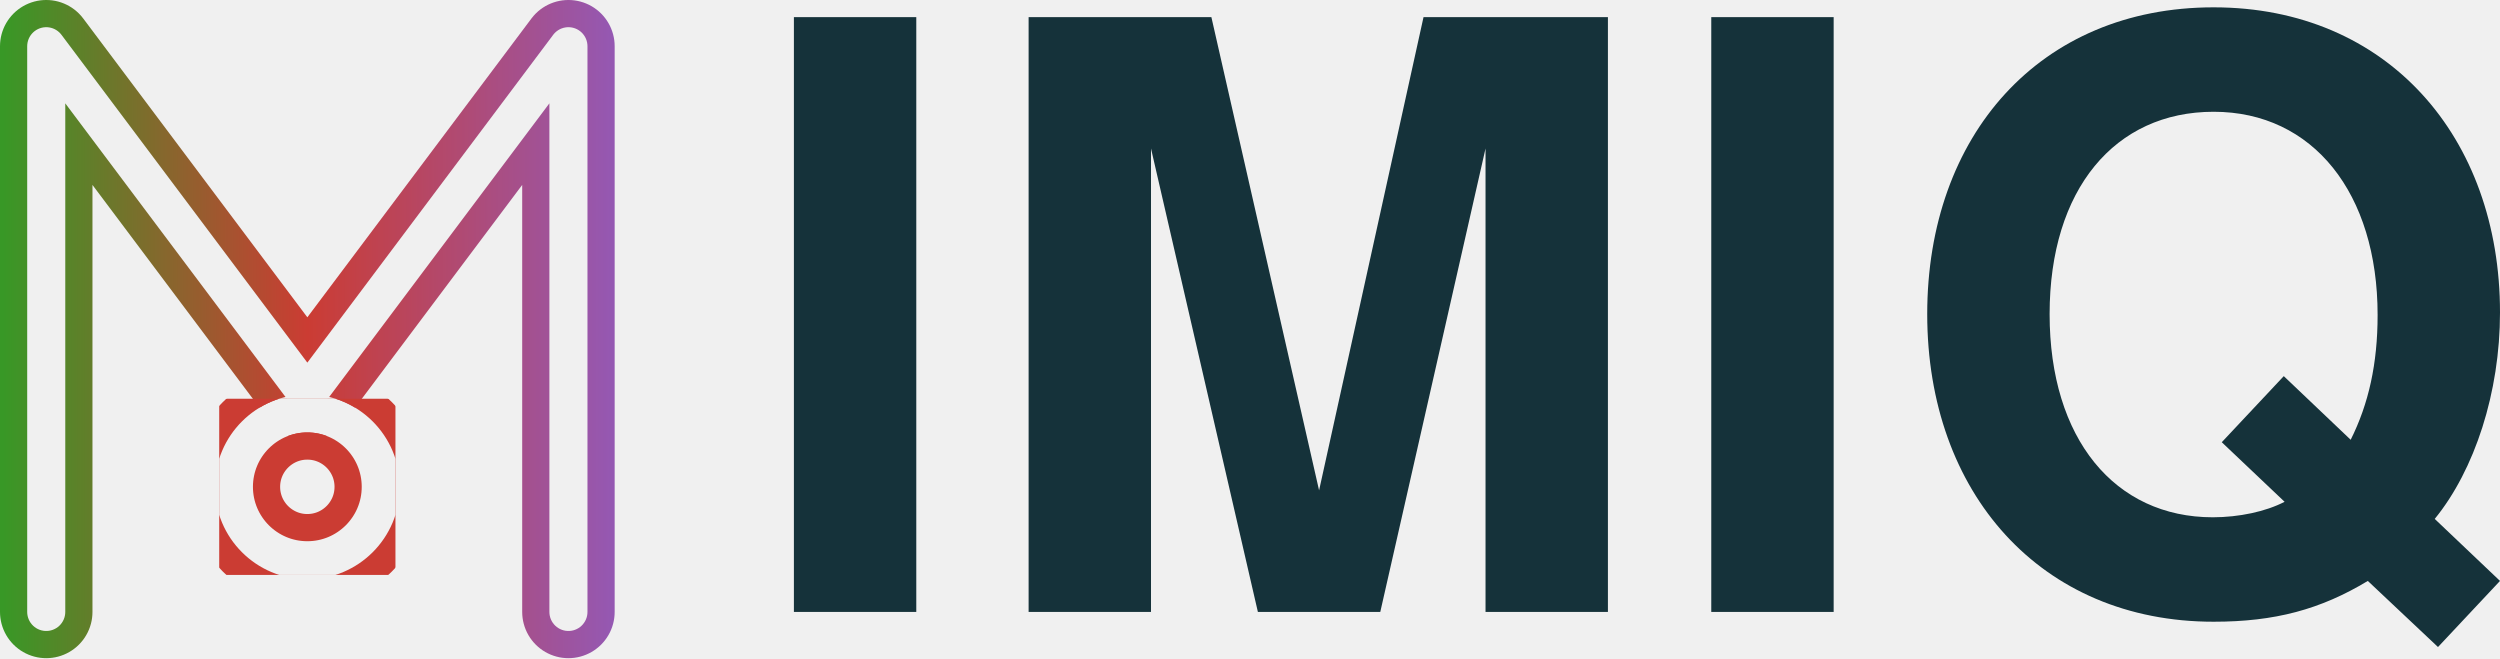
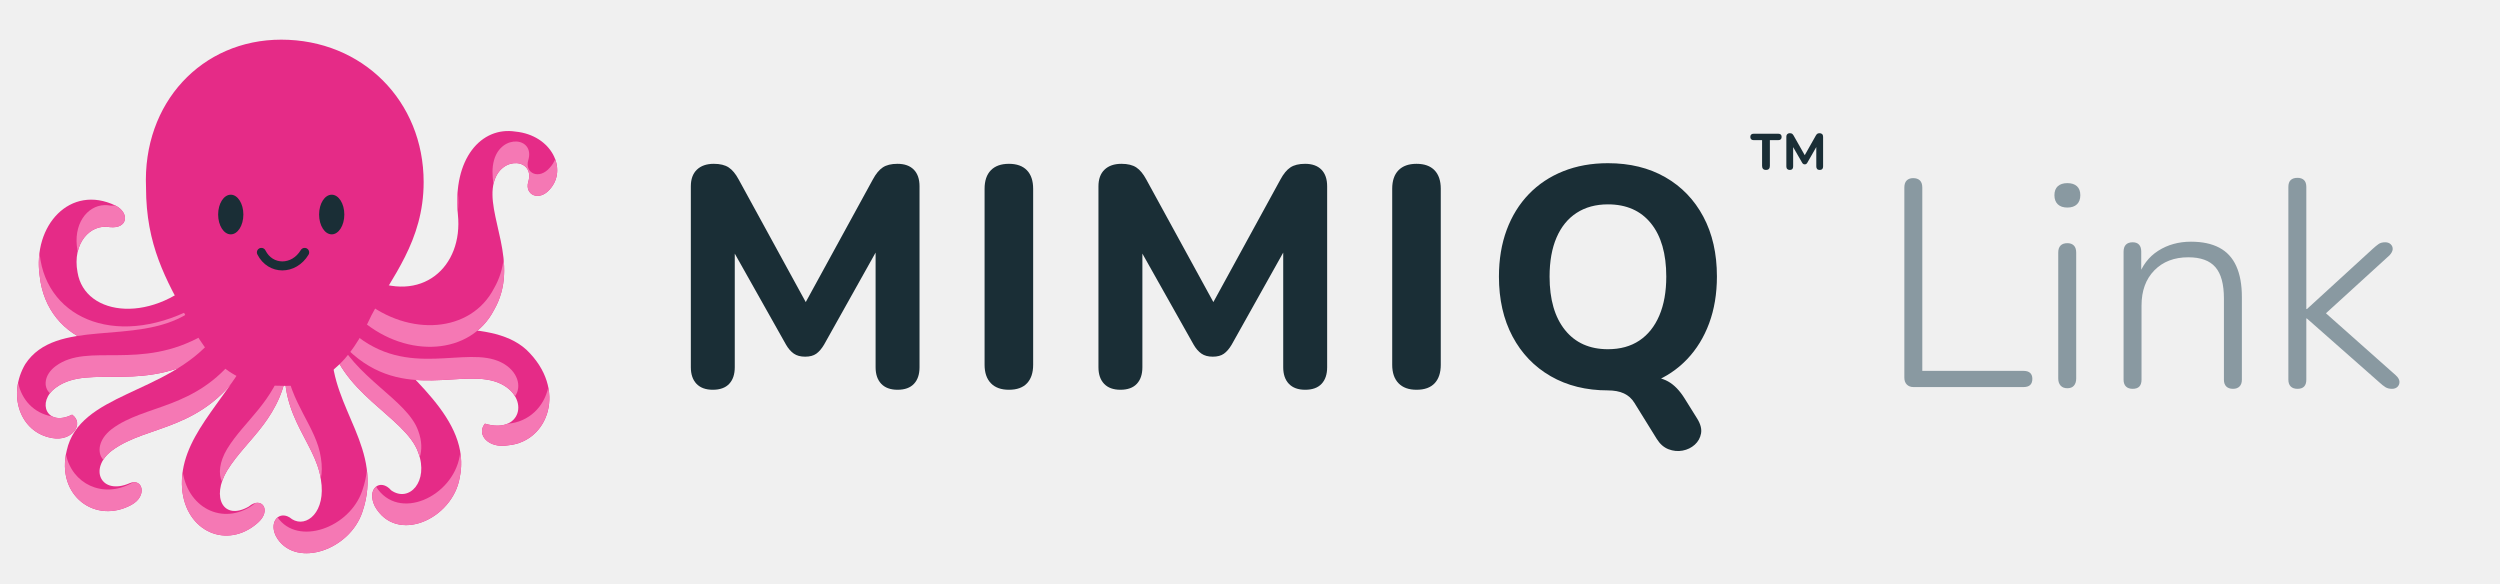
- <svg xmlns="http://www.w3.org/2000/svg" width="459.6" height="120.998" viewBox="36 30 459.6 120.998" version="1.1" id="svg4">
-   <defs id="defs3">
-     <linearGradient id="jl" gradientUnits="userSpaceOnUse" x1="44" y1="0" x2="156" y2="0">
-       <stop offset="0" stop-color="#389826" id="stop1" />
-       <stop offset="0.5" stop-color="#CB3C33" id="stop2" />
-       <stop offset="1" stop-color="#9558B2" id="stop3" />
-     </linearGradient>
-     <mask id="mw">
-       <rect x="0" y="0" width="200" height="200" fill="#ffffff" id="rect3" />
-       <path d="M 52,150 V 46 l 48,64 48,-64 v 104" fill="none" stroke="#000000" stroke-width="7" stroke-linecap="round" stroke-linejoin="round" id="path3" />
-       <circle cx="100" cy="127" r="13.5" fill="none" stroke="#000000" stroke-width="7" id="circle3" />
-     </mask>
-   </defs>
-   <path d="M 52,150 V 46 l 48,64 48,-64 v 104" fill="none" stroke="url(#jl)" stroke-width="17" stroke-linecap="round" stroke-linejoin="round" mask="url(#mw)" id="path4" style="stroke:url(#jl)" transform="translate(-7.5,-7.501699)" />
-   <circle cx="100" cy="127" r="13.5" fill="none" stroke="#cb3c33" stroke-width="17" mask="url(#mw)" id="circle4" transform="translate(-7.5,-7.501699)" />
-   <path d="M 204.45,142.498 V 33.148 h -22.5 V 142.498 Z m 127.15,0 V 33.148 h -33.9 l -19.2,87 -19.8,-87 h -33.6 V 142.498 h 22.5 V 57.298 l 19.65,85.2 h 22.5 l 19.35,-85.2 V 142.498 Z m 41.5,0 V 33.148 h -22.5 V 142.498 Z m 122.5,-5.7 -12,-11.4 c 7.35,-9 12,-23.25 12,-37.95 0,-32.25 -20.7,-56.1 -52.65,-56.1 -31.95,0 -52.65,23.55 -52.65,56.4 0,32.85 20.85,56.55 52.65,56.55 11.25,0 19.65,-2.25 28.35,-7.5 l 12.9,12.15 z m -22.5,-48.9 c 0,9 -1.65,16.35 -4.95,22.95 l -12.3,-11.7 -11.4,12.15 11.55,10.95 c -3.45,1.8 -8.4,2.85 -13.2,2.85 -18,0 -30,-14.4 -30,-37.35 0,-22.95 12,-37.2 30.15,-37.2 18.3,0 30.15,15 30.15,37.35 z" id="text4" style="font-weight:600;font-size:150px;font-family:Montserrat, 'Segoe UI', Helvetica, Arial, sans-serif;letter-spacing:1;fill:#15323a" aria-label="IMIQ" />
+ <svg xmlns="http://www.w3.org/2000/svg" width="943" height="220" viewBox="0 0 943 220" role="img">
+   <g transform="scale(.68)">
+     <path fill="#E52B87" d="M113 151 C86 180 47 176 43 151 C40 135 50 124 61 126 C71 127 72 118 64 114 C39 102 18 125 22 153 C26 190 67 206 111 181 Z" />
+     <path fill="#F578B4" d="M 57.943 113.773 C 48.24 114.106 40.281 124.5 43 139 C 43.033 139.204 43.088 139.394 43.125 139.596 C 45.335 130.136 52.886 124.525 61 126 C 71 127 72 118 64 114 C 63.978 113.989 63.956 113.981 63.934 113.971 C 63.056 114.08 62.092 114.109 61 114 C 59.969 113.812 58.947 113.739 57.943 113.773 z M 21.904 140.172 C 21.364 144.243 21.365 148.558 22 153 C 26 190 67 206 111 181 L 113 151 C 112.717 151.304 112.426 151.582 112.141 151.879 L 111 169 C 67 194 26 178 22 141 C 21.96 140.722 21.939 140.449 21.904 140.172 z " transform="" />
+     <path fill="#E52B87" d="M104 174 C75 192 31 176 14 202 C4 219 11 240 29 243 C40 245 47 235 40 230 C26 237 20 223 31 215 C50 201 81 220 119 194 Z" />
+     <path fill="#F578B4" d="M 112.873 185.83 C 77.671 206.01 48.968 189.761 31 203 C 24.336 207.846 23.919 214.887 27.732 218.135 C 28.583 217.034 29.663 215.972 31 215 C 50 201 81 220 119 194 L 112.873 185.83 z M 10.041 212.299 C 7.178 226.545 14.531 240.588 29 243 C 40 245 47 235 40 230 C 35.347 232.327 31.585 232.326 29.029 231.004 C 29.019 231.002 29.01 231.002 29 231 C 18.704 229.284 12.016 221.676 10.041 212.299 z " transform="" />
+     <path fill="#E52B87" d="M118 188 C92 219 44 218 37 250 C31 275 53 291 73 280 C82 275 79 265 72 268 C56 275 49 260 62 250 C82 235 113 240 137 201 Z" />
+     <path fill="#F578B4" d="M 131.387 197.16 C 108.328 227.325 80.474 224.145 62 238 C 54.555 243.727 53.679 251.088 57.287 255.023 C 58.386 253.295 59.94 251.585 62 250 C 82 235 113 240 137 201 L 131.387 197.16 z M 36.584 252.008 C 32.201 275.843 53.542 290.702 73 280 C 81.21 275.439 79.421 266.75 73.732 267.531 C 73.487 267.687 73.266 267.852 73 268 C 57.078 276.757 39.905 268.393 36.584 252.008 z " transform="" />
+     <path fill="#E52B87" d="M140 194 C124 224 99 243 101 271 C103 295 126 305 143 290 C151 283 145 275 138 281 C124 289 117 276 126 261 C137 243 157 232 160 200 Z" />
+     <path fill="#F578B4" d="M 158.035 199.41 C 151.975 222.954 135.578 233.327 126 249 C 121.663 256.229 121.049 262.985 123.137 267.158 C 123.795 265.179 124.733 263.111 126 261 C 137 243 157 232 160 200 L 158.035 199.41 z M 101.336 261.713 C 100.911 264.712 100.771 267.795 101 271 C 103 295 126 305 143 290 C 149.478 284.332 146.774 278.011 141.795 278.996 C 125.6 291.976 104.697 283.194 101.336 261.713 z " transform="" />
+     <path fill="#E52B87" d="M160 191 C151 228 175 244 178 266 C181 284 170 293 162 288 C155 282 148 290 154 299 C165 315 194 305 201 284 C213 249 184 227 184 194 Z" />
+     <path fill="#F578B4" d="M 158.301 200.832 C 155.322 230.812 174.971 245.83 177.926 265.555 C 178.626 262.294 178.737 258.42 178 254 C 175.666 236.885 160.629 223.397 158.301 200.832 z M 203.533 260.953 C 203.11 264.503 202.313 268.17 201 272 C 194.001 292.997 165.009 302.996 154.006 287.006 C 151.389 289.08 150.582 293.872 154 299 C 165 315 194 305 201 284 C 203.849 275.69 204.37 268.119 203.533 260.953 z " transform="" />
+     <path fill="#E52B87" d="M182 184 C187 218 225 231 232 251 C238 267 227 279 217 272 C211 265 203 271 208 281 C220 302 251 288 255 265 C262 232 224 208 207 185 Z" />
+     <path fill="#F578B4" d="M 182 184 C 187 218 225 231 232 251 C 232.334 251.89 232.606 252.766 232.838 253.629 C 234.113 249.66 234.09 244.575 232 239 C 225.901 221.574 196.275 209.456 185.441 184.137 L 182 184 z M 255.35 250.961 C 255.242 251.639 255.145 252.315 255 253 C 251.064 275.63 221.004 289.522 208.607 269.961 C 206.316 271.749 205.415 275.83 208 281 C 220 302 251 288 255 265 C 256.033 260.131 256.064 255.463 255.35 250.961 z " transform="" />
+     <path fill="#E52B87" d="M201 169 C226 190 270 174 292 194 C315 216 304 245 282 247 C271 249 264 241 269 235 C289 241 294 221 278 213 C258 203 224 224 193 194 Z" />
+     <path fill="#F578B4" d="M 195.973 184.713 L 193 194 C 224 224 258 203 278 213 C 281.604 214.802 284.134 217.213 285.676 219.799 C 289.54 214.519 287.391 205.695 278 201 C 258.637 191.319 226.153 210.69 195.973 184.713 z M 304.133 214.822 C 301.854 225.649 293.415 233.962 282 235 C 281.801 235.036 281.614 235.047 281.418 235.076 C 278.354 236.354 274.186 236.556 269 235 C 264 241 271 249 282 247 C 297.383 245.602 307.37 230.999 304.133 214.822 z " transform="" />
+     <path fill="#E52B87" d="M203 154 C234 169 257 148 254 119 C251 88 267 70 286 73 C306 75 315 94 305 105 C299 112 291 108 293 101 C297 88 278 86 274 101 C269 119 289 146 274 172 C261 197 226 199 201 178 Z" />
+     <path fill="#F578B4" d="M 286.5 78.5 C 281.75 78.25 276 81.5 274 89 C 272.896 92.974 273.047 97.406 273.734 102.15 C 273.818 101.765 273.895 101.378 274 101 C 278 86 297 88 293 101 C 291 108 299 112 305 105 C 309.315 100.254 310.086 94.019 307.969 88.303 C 307.293 89.968 306.314 91.554 305 93 C 299 100 291 96 293 89 C 295 82.5 291.25 78.75 286.5 78.5 z M 253.902 105.752 C 253.566 109.475 253.555 113.476 253.898 117.725 C 254.334 114.32 254.386 110.728 254 107 C 253.959 106.578 253.936 106.169 253.902 105.752 z M 279.35 143.67 C 278.724 149.096 277.133 154.57 274 160 C 261.161 184.691 226.868 186.931 201.938 166.752 L 201 178 C 226 199 261 197 274 172 C 279.465 162.528 280.274 152.924 279.35 143.67 z " transform="" />
+     <g fill="#E52B87">
+       <path d="M81 104 C79 57 112 22 156 22 C201 22 235 56 235 101 C235 134 217 154 206 175 C194 201 180 215 156 214 C128 214 116 199 104 177 C92 155 81 136 81 104Z" />
+     </g>
+     <g fill="#1A2E36">
+       <ellipse cx="128" cy="119" rx="7" ry="11" />
+       <ellipse cx="184" cy="119" rx="7" ry="11" />
+     </g>
+     <path d="M145 140 C150 150 163 150 169 140" fill="none" stroke="#1A2E36" stroke-width="5" stroke-linecap="round" />
+   </g>
+   <g fill="#1A2E36" transform="translate(252 146) scale(0.118 -0.118)">
+     <path transform="translate(0 0)" d="M142.951 -8.626Q109 -8.626 90.868 10.349Q72.735 29.325 72.735 63.276V641.724Q72.735 676.362 92.181 694.994Q111.626 713.626 146.204 713.626Q176.216 713.626 193.692 702.09Q211.167 690.554 225.673 663.482L456.698 241.251H423.446L654.471 663.482Q668.977 690.554 686.266 702.09Q703.554 713.626 733.253 713.626Q767.204 713.626 785.493 694.994Q803.782 676.362 803.782 641.724V63.276Q803.782 29.325 785.993 10.349Q768.204 -8.626 733.566 -8.626Q699.615 -8.626 681.482 10.349Q663.35 29.325 663.35 63.276V468.015H684.724L498.529 135.446Q486.963 115.94 473.614 106.53Q460.265 97.121 438.132 97.121Q416 97.121 401.964 106.874Q387.928 116.626 377.049 135.446L189.481 468.702H213.167V63.276Q213.167 29.325 195.379 10.349Q177.59 -8.626 142.951 -8.626Z" />
+     <path transform="translate(941 0)" d="M148.518 -8.626Q110.94 -8.626 90.838 12.319Q70.735 33.265 70.735 71.156V633.844Q70.735 672.422 90.838 693.024Q110.94 713.626 148.518 713.626Q186.095 713.626 206.041 693.024Q225.987 672.422 225.987 633.844V71.156Q225.987 33.265 206.541 12.319Q187.095 -8.626 148.518 -8.626Z" />
+     <path transform="translate(1303 0)" d="M142.951 -8.626Q109 -8.626 90.868 10.349Q72.735 29.325 72.735 63.276V641.724Q72.735 676.362 92.181 694.994Q111.626 713.626 146.204 713.626Q176.216 713.626 193.692 702.09Q211.167 690.554 225.673 663.482L456.698 241.251H423.446L654.471 663.482Q668.977 690.554 686.266 702.09Q703.554 713.626 733.253 713.626Q767.204 713.626 785.493 694.994Q803.782 676.362 803.782 641.724V63.276Q803.782 29.325 785.993 10.349Q768.204 -8.626 733.566 -8.626Q699.615 -8.626 681.482 10.349Q663.35 29.325 663.35 63.276V468.015H684.724L498.529 135.446Q486.963 115.94 473.614 106.53Q460.265 97.121 438.132 97.121Q416 97.121 401.964 106.874Q387.928 116.626 377.049 135.446L189.481 468.702H213.167V63.276Q213.167 29.325 195.379 10.349Q177.59 -8.626 142.951 -8.626Z" />
+     <path transform="translate(2244 0)" d="M148.518 -8.626Q110.94 -8.626 90.838 12.319Q70.735 33.265 70.735 71.156V633.844Q70.735 672.422 90.838 693.024Q110.94 713.626 148.518 713.626Q186.095 713.626 206.041 693.024Q225.987 672.422 225.987 633.844V71.156Q225.987 33.265 206.541 12.319Q187.095 -8.626 148.518 -8.626Z" />
+     <path transform="translate(2606 0)" d="M683.987 -101.41Q699.866 -127.169 695.926 -148.458Q691.987 -169.747 675.854 -184.283Q659.722 -198.819 637.12 -203.102Q614.518 -207.385 592.072 -198.789Q569.626 -190.193 554.434 -165.747L482.928 -50.362Q470.494 -30.181 449.657 -20.404Q428.819 -10.626 397.325 -10.626L514.806 34.325Q561.179 34.325 590.589 17.982Q619.998 1.638 644.119 -37.482ZM398.325 -10.626Q294.132 -10.626 215.44 34.687Q136.747 80 93.338 161.813Q49.928 243.626 49.928 353Q49.928 435.687 74.711 502.343Q99.494 569 145.404 616.657Q191.313 664.313 255.536 689.97Q319.759 715.626 398.325 715.626Q503.518 715.626 581.71 670.813Q659.903 626 703.312 544.687Q746.722 463.374 746.722 353.687Q746.722 271 721.939 204.0Q697.156 137 651.246 88.843Q605.337 40.687 541.114 15.03Q476.891 -10.626 398.325 -10.626ZM398.325 120.987Q457.374 120.987 498.802 148.637Q540.229 176.288 562.537 228.433Q584.844 280.578 584.844 353Q584.844 462.663 535.886 523.338Q486.928 584.013 398.325 584.013Q340.276 584.013 298.348 556.863Q256.42 529.712 234.113 478.067Q211.806 426.422 211.806 353Q211.806 243.71 261.107 182.348Q310.409 120.987 398.325 120.987Z" />
+   </g>
+   <g fill="#1A2E36" transform="translate(660.106 73) scale(0.032 -0.032)">
+     <path transform="translate(0 0)" d="M468.83 277.868Q449.879 277.868 439.047 288.699Q428.216 299.53 428.216 319.481V669.097Q428.216 683.205 433.56 692.536Q438.903 701.868 448.234 706.5Q457.565 711.132 468.252 711.132Q486.203 711.132 495.679 704.934Q505.154 698.735 514.13 682.916L655.408 433.865H634.987L775.554 682.916Q784.53 698.735 794.005 704.934Q803.481 711.132 821.433 711.132Q837.962 711.132 849.715 700.801Q861.468 690.47 861.468 669.097V319.481Q861.468 277.868 821.854 277.868Q801.903 277.868 791.572 288.699Q781.241 299.53 781.241 319.481V578.34H798.662L674.227 360.976Q668.095 351.843 661.318 347.777Q654.541 343.711 644.987 343.711Q636.143 343.711 629.011 347.777Q621.879 351.843 615.746 360.976L490.444 578.34H508.444V319.481Q508.444 277.868 468.83 277.868ZM187.795 277.868Q165.711 277.868 153.958 290.12Q142.205 302.373 142.205 325.168V629.194H43.457Q24.216 629.194 13.885 639.17Q3.554 649.146 3.554 667.097Q3.554 685.759 13.885 695.38Q24.216 705 43.457 705H332.843Q352.084 705 362.415 695.38Q372.746 685.759 372.746 667.097Q372.746 649.146 362.415 639.17Q352.084 629.194 332.843 629.194H234.095V325.168Q234.095 302.373 222.342 290.12Q210.589 277.868 187.795 277.868Z" />
+   </g>
+   <g fill="#8999A1" transform="translate(708.106 146) scale(0.111 -0.111)">
+     <path transform="translate(0 0)" d="M123 0Q109 0 100.5 8.5Q92 17 92 32V678Q92 694 100.0 702.0Q108 710 122 710Q137 710 145.0 702.0Q153 694 153 678V55H497Q512 55 519.5 48.0Q527 41 527 28Q527 14 519.5 7.0Q512 0 497 0Z" />
+     <path transform="translate(535 0)" d="M111 -4Q96 -4 88.0 5.0Q80 14 80 29V457Q80 473 88.0 481.0Q96 489 111 489Q125 489 133.0 481.0Q141 473 141 457V29Q141 14 133.5 5.0Q126 -4 111 -4ZM111 610Q90 610 78.5 621.0Q67 632 67 652Q67 672 78.5 682.5Q90 693 111 693Q132 693 143.5 682.5Q155 672 155 652Q155 632 143.5 621.0Q132 610 111 610Z" />
+     <path transform="translate(757 0)" d="M111 -6Q96 -6 88.0 2.0Q80 10 80 25V460Q80 476 88.0 484.0Q96 492 111 492Q125 492 132.5 484.0Q140 476 140 460V366L129 372Q149 432 197.5 463.0Q246 494 309 494Q367 494 405.5 473.5Q444 453 463.0 411.0Q482 369 482 306V25Q482 10 474.0 2.0Q466 -6 452 -6Q437 -6 429.0 2.0Q421 10 421 25V301Q421 374 392.0 407.5Q363 441 300 441Q228 441 184.5 396.5Q141 352 141 277V25Q141 -6 111 -6Z" />
+     <path transform="translate(1317 0)" d="M111 -6Q96 -6 88.0 2.0Q80 10 80 25V680Q80 696 88.0 703.5Q96 711 111 711Q125 711 133.0 703.5Q141 696 141 680V265H143L367 470Q378 480 386.5 486.0Q395 492 409 492Q421 492 428.0 485.0Q435 478 434.5 468.5Q434 459 424 448L186 231V270L445 40Q457 29 457.5 18.5Q458 8 451.0 1.0Q444 -6 432 -6Q419 -6 410.0 -0.5Q401 5 388 17L143 233H141V25Q141 -6 111 -6Z" />
+   </g>
</svg>
